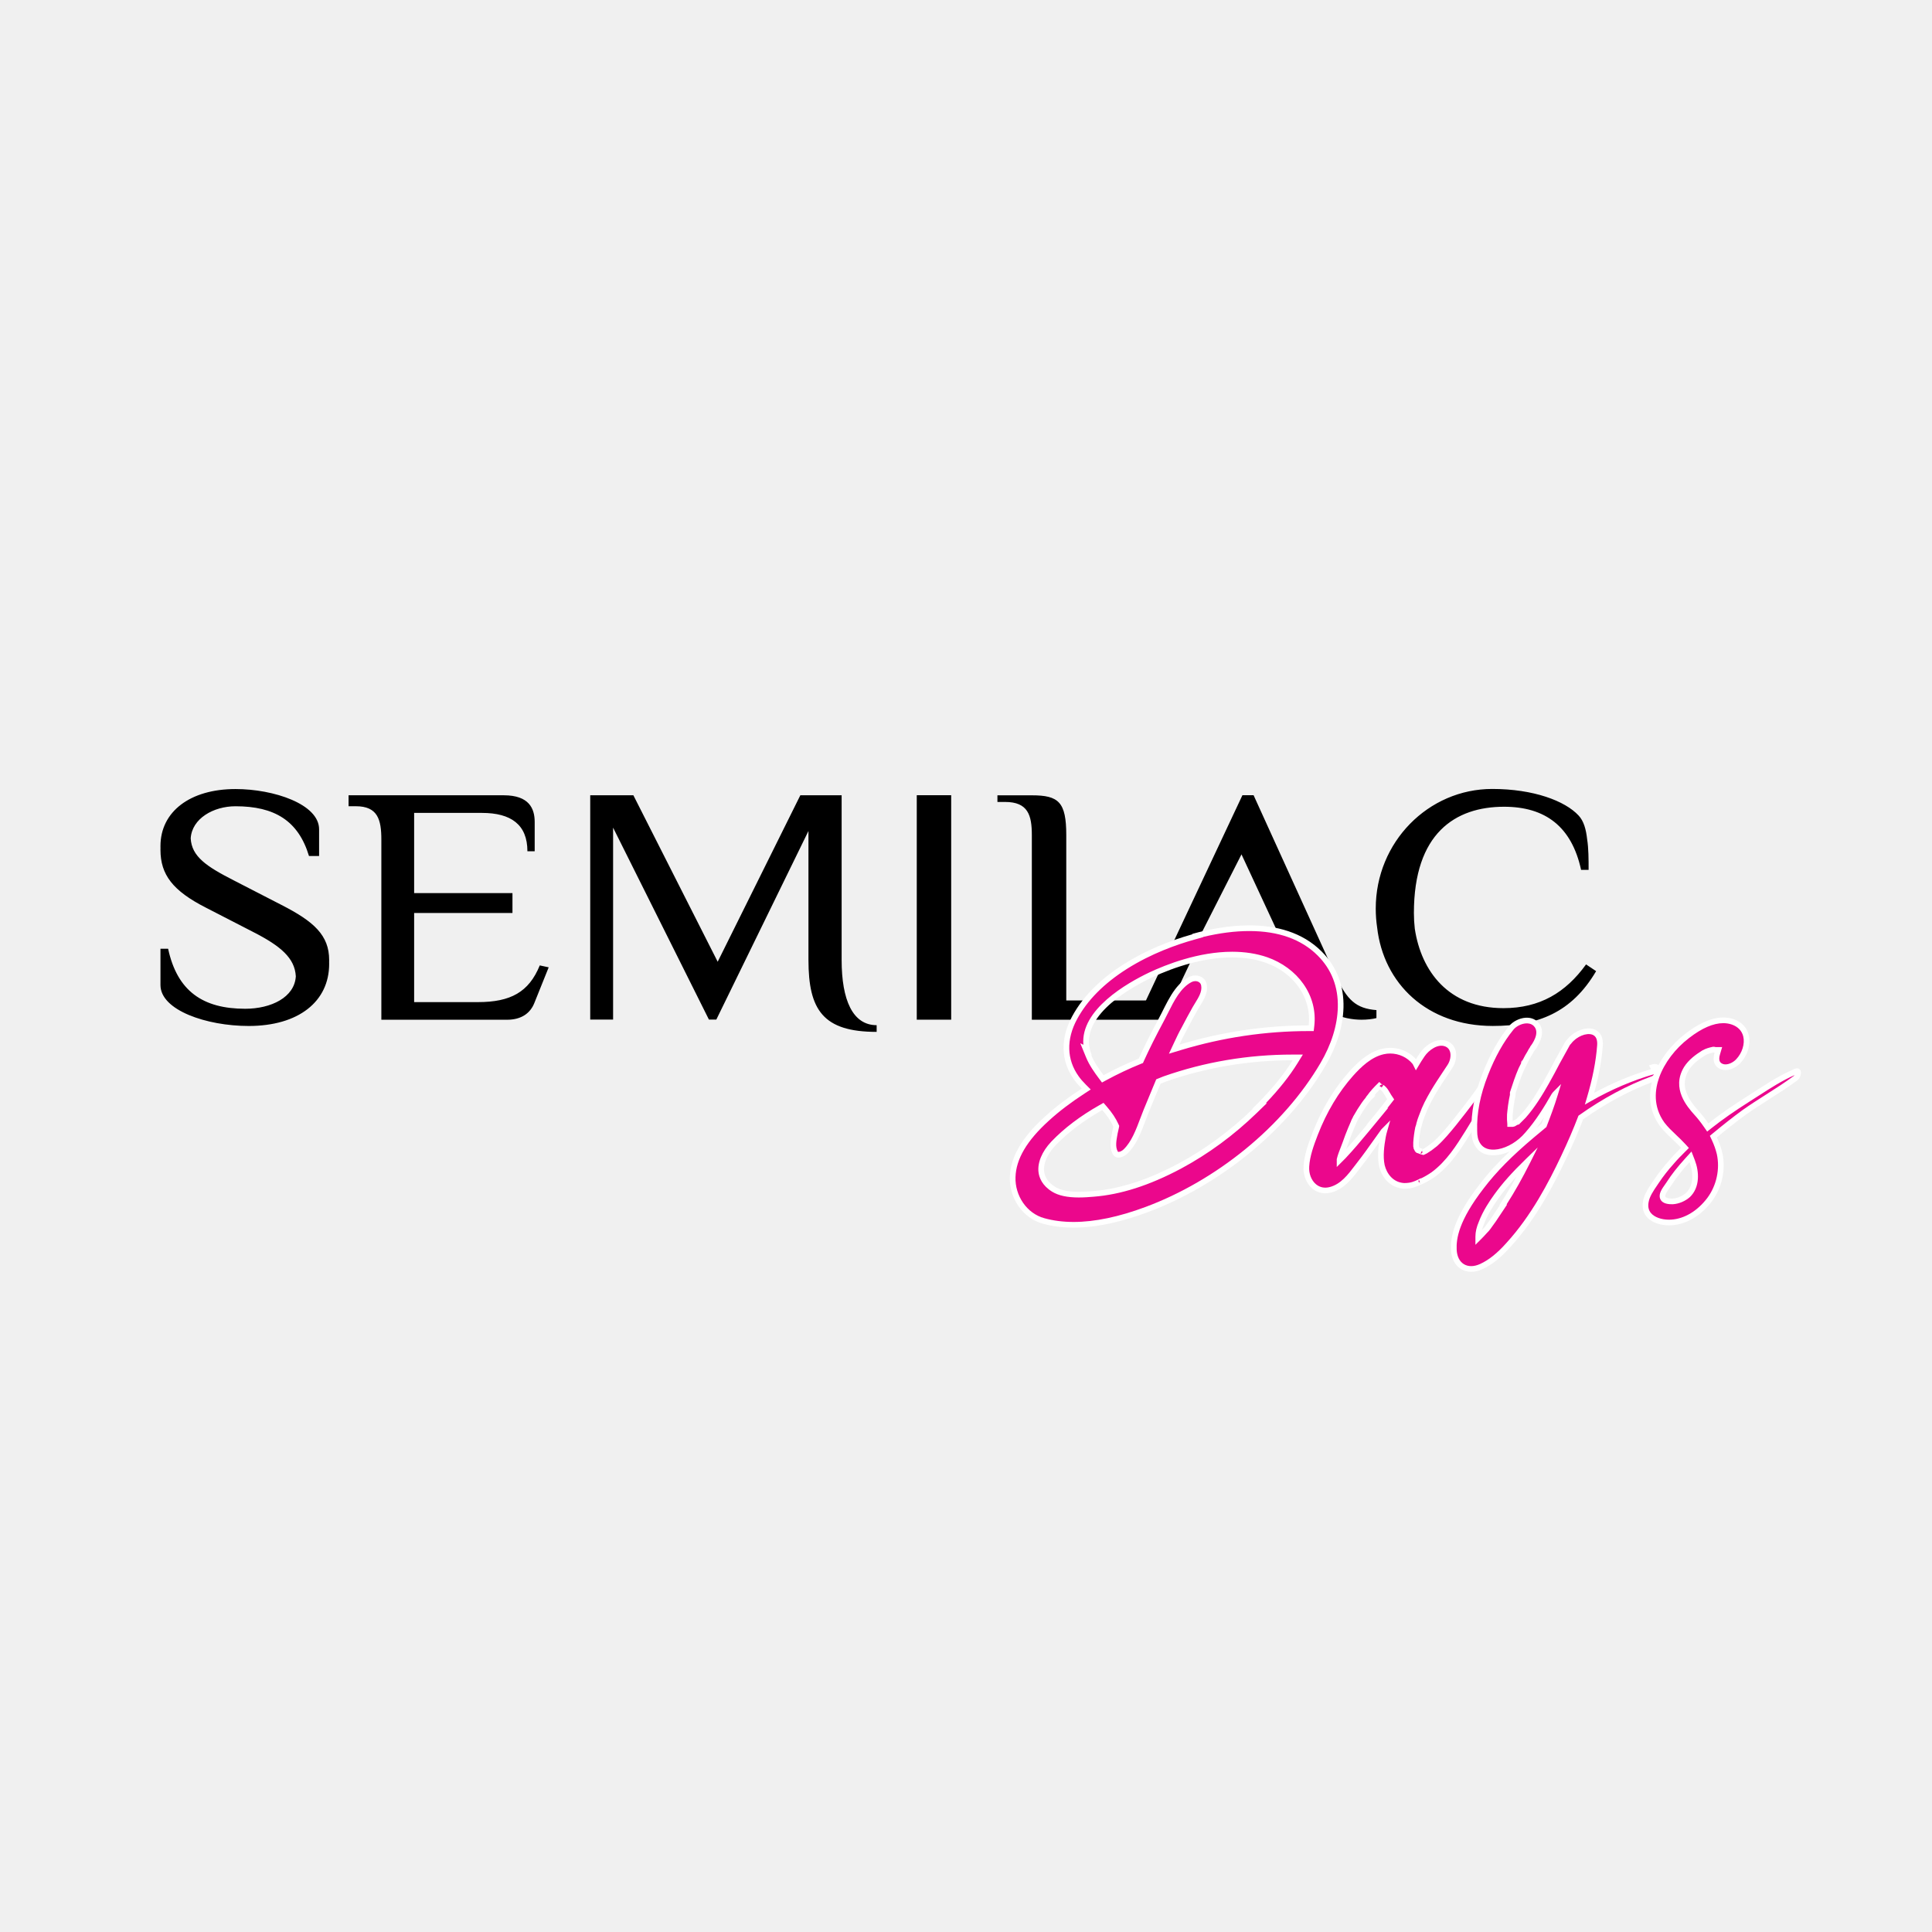
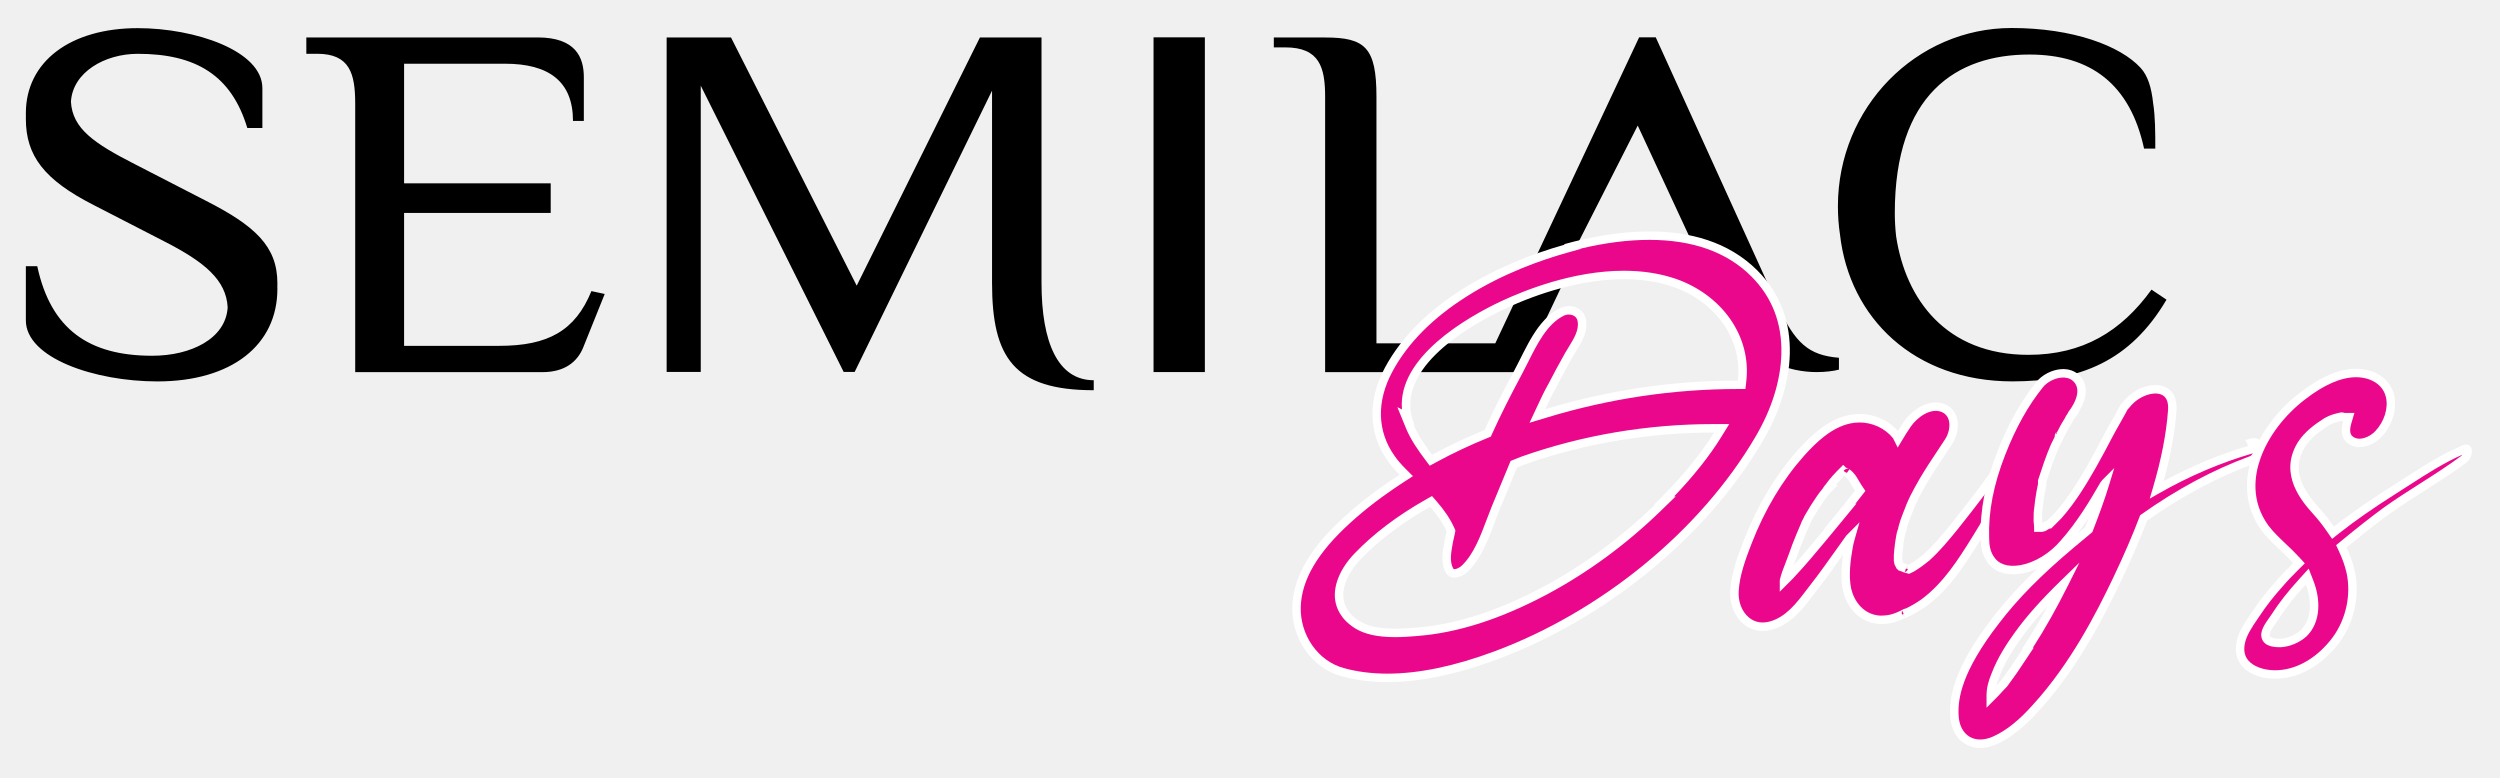
- <svg xmlns="http://www.w3.org/2000/svg" version="1.1" width="566.929" height="566.929" viewBox="0 0 566.929 566.929">
+ <svg xmlns="http://www.w3.org/2000/svg" version="1.1" width="492" height="153" viewBox="42 226 492 153">
  <defs>
    <clipPath id="clip_1">
      <path transform="matrix(1,0,0,-1,0,566.929)" d="M0 566.929H566.929V0H0Z" />
    </clipPath>
  </defs>
  <g>
    <g clip-path="url(#clip_1)">
      <path transform="matrix(1,0,0,-1,0,566.929)" d="M269.017 267.709H279.117V333.58H269.017ZM352.136 292.278 364.306 316.223 375.431 292.278ZM391.886 280.735 367.855 333.578H364.579L336.271 273.358 312.886 273.355V321.874C312.886 331.604 310.642 333.55 302.785 333.55H292.688V331.604H294.931C301.666 331.604 302.785 327.711 302.785 321.874V267.693H341.303L350.497 287.061H378.233L380.964 280.735C385.768 269.549 394.616 267.701 399.533 267.701 401.171 267.701 402.813 267.894 403.903 268.186V270.521C397.895 271.008 395.274 273.44 391.886 280.735M465.416 283.93C459.439 275.668 451.862 271.097 441.181 271.097 424.984 271.097 417.019 282.016 415.157 294.421 414.984 295.941 414.897 297.474 414.897 299.007 414.897 322.4 427.026 330.196 441.357 330.196 453.481 330.196 461.199 324.348 463.956 311.68H466.162C466.162 314.833 466.162 317.992 465.729 320.686 465.418 323.553 464.737 326.025 463.227 327.619 459.259 331.91 450.001 335.418 437.875 335.418 419.133 335.418 403.701 319.823 403.701 300.332 403.701 298.44 403.838 296.587 404.108 294.787 405.967 278.319 418.725 265.872 438.051 265.872 451.277 265.872 461.199 269.775 468.368 281.954ZM140.225 272.867H121.525V299.02H150.379V304.855H121.525V328.389H141.401C149.952 328.389 154.764 324.962 154.764 317.131H156.899V325.729C156.899 329.645 155.294 333.561 147.815 333.561H102.286V330.346H104.424C110.838 330.346 111.904 326.432 111.904 320.555V267.693H148.777C153.051 267.693 155.616 269.652 156.792 272.59L157.241 273.708 160.531 281.889 161.009 283.076 158.392 283.637C155.188 275.804 149.846 272.867 140.225 272.867M82.508 301.429 68.546 308.615C60.55 312.698 56.252 315.594 55.96 320.92 56.317 326.72 62.608 330.339 69.111 330.339 80.524 330.339 87.545 326.133 90.671 315.734H93.636V323.58C93.636 330.958 80.354 335.391 69.111 335.391 55.83 335.391 47.088 328.794 47.088 318.655 47.088 318.456 47.094 318.258 47.095 318.064 47.094 317.889 47.088 317.717 47.088 317.542 47.088 310.256 50.721 305.534 60.372 300.61L74.334 293.424C82.331 289.341 86.52 285.805 86.805 280.437 86.44 274.273 79.572 270.916 71.951 270.916 59.559 270.916 52.016 276.059 49.332 288.535H47.088V277.875C47.088 270.49 60.596 265.865 72.973 265.865 87.62 265.865 96.59 273.049 96.59 284.075 96.59 284.253 96.585 284.431 96.58 284.609 96.585 284.801 96.59 284.997 96.59 285.192 96.59 292.472 92.159 296.511 82.508 301.429M246.97 285.259V333.559H234.85L210.599 284.713 185.859 333.559H173.196V267.736H179.908V324.068L208.032 267.736H210.197L237.234 323.087V285.259C237.234 270.521 241.563 264.133 257.246 264.133V266.099C250.216 266.099 246.97 273.469 246.97 285.259" />
      <path transform="matrix(1,0,0,-1,319.4404,309.9043)" d="M0 0C.936-2.288 2.418-4.351 3.734-6.106L4.164-6.68 4.795-6.338C8.095-4.546 11.537-2.921 15.026-1.506L15.334-1.381 15.471-1.078C17.052 2.415 18.926 6.163 21.369 10.715 21.761 11.451 22.137 12.2 22.534 12.993 24.439 16.79 26.408 20.716 29.897 22.499 30.331 22.715 30.82 22.831 31.307 22.831 32.415 22.831 33.634 22.208 33.857 20.815 34.208 18.776 33.109 16.991 31.945 15.1 31.72 14.736 31.497 14.373 31.285 14.01 30.122 11.974 29.053 9.933 28.019 7.959 27.254 6.621 26.567 5.15 25.903 3.727L25.117 2.043 26.894 2.576C39.185 6.292 51.863 8.176 64.574 8.176H65.314L65.4 8.91C66.366 17.223 60.915 25.166 52.144 28.226 49.137 29.265 45.769 29.791 42.133 29.791 32.372 29.791 22.937 26.037 18.181 23.799 11.538 20.64-2.93 12.429-.453 1.854L-.837 2.047ZM3.607-15.105C-1.981-18.268-6.674-21.821-10.339-25.666-12.917-28.386-14.201-31.43-13.864-34.017-13.598-36.064-12.389-37.767-10.27-39.076-8.538-40.139-6.121-40.654-2.88-40.654H-2.879C-1.388-40.654 .079-40.546 1.317-40.439 9.212-39.838 17.505-37.183 26.661-32.322 34.636-28.05 42.09-22.573 48.82-16.042L50.29-14.615H50.064C54.584-10.046 58.041-5.791 60.601-1.65L61.384-.383H59.894C46.902-.383 34.244-2.52 22.271-6.734L20.48-7.449 16.908-16.083C16.59-16.867 16.29-17.664 15.972-18.508 14.66-21.992 13.303-25.594 10.888-27.935 10.293-28.531 9.432-28.94 8.785-28.94 8.329-28.94 8.028-28.753 7.808-28.335 6.935-26.747 7.3-24.75 7.653-22.82L7.699-22.567C7.744-22.302 7.81-22.039 7.879-21.762 7.953-21.464 8.03-21.156 8.083-20.836L8.124-20.59 8.023-20.362C7.284-18.699 6.178-17.037 4.642-15.28L4.196-14.771ZM-4.397-49.5C-7.558-49.5-10.534-49.117-13.24-48.363-18.665-46.875-22.466-41.479-22.28-35.53-22.131-29.957-18.846-24.34-12.237-18.354-9.215-15.591-5.72-12.932-1.548-10.22L-.688-9.661-1.414-8.936C-2.335-8.015-3.033-7.201-3.613-6.373-7.294-1.237-7.477 4.999-4.135 11.191-1.076 16.88 3.953 21.962 10.812 26.297 18.041 30.867 25.617 33.525 30.699 34.951L32.066 35.335 31.983 35.418C37.372 36.819 42.471 37.528 47.157 37.528 55.932 37.528 62.879 35.029 67.807 30.101 72.044 25.865 74.115 20.545 73.964 14.292 73.832 8.872 72.023 3.062 68.73-2.51 63.321-11.725 55.609-20.549 46.426-28.031 37.455-35.34 27.281-41.223 17.004-45.041 9.087-48 1.887-49.5-4.397-49.5" fill="#eb078c" />
      <path transform="matrix(1,0,0,-1,328.2252,339.675)" d="M0 0C.955 0 2.014 .571 2.682 1.239 5.834 4.296 7.267 9.358 8.891 13.37 10.037 16.14 11.183 18.91 12.329 21.68 12.807 21.871 13.284 22.062 13.762 22.253 25.701 26.456 38.405 28.557 51.109 28.557 47.861 23.304 43.563 18.528 39.265 14.325H39.456C32.961 8.021 25.511 2.481 17.487-1.817 9.75-5.925 1.249-9.172-7.538-9.841-8.773-9.947-10.203-10.052-11.664-10.052-14.161-10.052-16.751-9.744-18.618-8.599-23.872-5.351-21.961-.098-18.523 3.532-14.607 7.639-9.831 11.078-4.768 13.943-3.431 12.415-2.285 10.791-1.521 9.072-1.616 8.498-1.807 7.925-1.903 7.352-2.285 5.251-2.762 2.959-1.712 1.048-1.314 .292-.683 0 0 0M-7.825 29.99C-12.314 40.497 1.918 49.093 9.75 52.818 16.642 56.062 25.206 58.731 33.348 58.731 36.715 58.731 40.011 58.274 43.086 57.212 51.3 54.347 56.744 46.992 55.789 38.777 42.894 38.777 30.191 36.867 17.869 33.142 18.538 34.575 19.206 36.007 19.971 37.345 21.021 39.35 22.072 41.357 23.218 43.362 24.555 45.655 26.37 47.947 25.893 50.717 25.615 52.454 24.123 53.433 22.522 53.433 21.922 53.433 21.307 53.296 20.734 53.01 16.245 50.717 14.144 45.177 11.851 40.879 9.75 36.963 7.744 33.047 5.929 29.035 2.395 27.602-1.043 25.978-4.386 24.163-5.819 26.074-7.156 27.984-8.016 30.085ZM38.372 68.13C32.629 68.13 26.796 67.069 21.594 65.618L21.69 65.522C8.413 61.797-6.87 53.965-13.651 41.357-16.899 35.339-17.186 28.653-13.078 22.922-12.41 21.967-11.646 21.107-10.786 20.247-14.607 17.764-18.236 15.089-21.579 12.033-26.642 7.448-31.704 1.43-31.895-5.733-32.086-11.847-28.17-17.768-22.248-19.392-19.321-20.208-16.272-20.56-13.182-20.56-5.784-20.56 1.838-18.542 8.508-16.049 29.331-8.312 49.39 7.639 60.661 26.838 66.869 37.345 69.066 51.003 59.61 60.46 53.925 66.144 46.233 68.13 38.372 68.13M0 1.662C-.127 1.662-.157 1.662-.241 1.822L-.249 1.836-.256 1.849C-.98 3.165-.641 5.014-.314 6.802L-.268 7.055-.266 7.067-.264 7.079C-.227 7.3-.165 7.547-.1 7.809-.021 8.122 .06 8.446 .118 8.798L.2 9.29-.002 9.746C-.776 11.487-1.926 13.218-3.518 15.037L-4.409 16.056-5.587 15.389C-11.246 12.186-16.003 8.582-19.729 4.674-22.477 1.773-23.842-1.517-23.473-4.353-23.267-5.94-22.408-8.209-19.487-10.016-17.622-11.158-15.063-11.714-11.664-11.714-10.141-11.714-8.652-11.604-7.412-11.498 .606-10.887 9.006-8.201 18.272-3.282 26.312 1.025 33.829 6.548 40.613 13.133L43.554 15.987H43.246C47.144 20.07 50.196 23.92 52.523 27.683L54.09 30.219H51.109C38.023 30.219 25.272 28.066 13.21 23.821L13.177 23.809 13.144 23.796 11.713 23.223 11.062 22.963 10.794 22.315 9.074 18.16 7.35 13.993C7.031 13.206 6.729 12.404 6.409 11.555 5.13 8.157 3.806 4.644 1.525 2.432L1.516 2.423 1.507 2.414C1.085 1.992 .423 1.662 0 1.662M-10.317 33.092-11.227 33.547-9.554 29.456C-8.581 27.077-7.062 24.962-5.716 23.166L-4.855 22.018-3.594 22.703C-.32 24.48 3.094 26.092 6.554 27.495L7.17 27.744 7.443 28.35C9.016 31.825 10.882 35.557 13.318 40.097 13.714 40.84 14.11 41.629 14.492 42.392 16.336 46.069 18.243 49.871 21.477 51.523 21.802 51.686 22.164 51.771 22.522 51.771 23.223 51.771 24.096 51.427 24.252 50.455L24.253 50.445 24.255 50.435C24.551 48.715 23.532 47.06 22.453 45.307 22.231 44.947 22.001 44.574 21.775 44.187 20.617 42.16 19.547 40.118 18.512 38.142 17.722 36.756 17.034 35.282 16.363 33.845L14.79 30.475 18.35 31.551C30.563 35.244 43.159 37.116 55.789 37.116H57.269L57.44 38.585C57.95 42.974 56.842 47.252 54.235 50.957 51.754 54.483 47.988 57.262 43.628 58.783 40.536 59.851 37.077 60.393 33.348 60.393 23.426 60.393 13.861 56.589 9.036 54.319 2.54 51.229-11.213 43.422-10.317 33.092M38.374 66.468C46.919 66.468 53.669 64.051 58.435 59.285 62.505 55.215 64.494 50.1 64.348 44.083 64.22 38.804 62.45 33.133 59.228 27.679 53.869 18.551 46.223 9.804 37.117 2.384 28.215-4.869 18.123-10.704 7.927-14.493 .105-17.416-6.997-18.898-13.182-18.898-16.268-18.898-19.168-18.526-21.808-17.79-24.26-17.118-26.458-15.523-27.998-13.3-29.523-11.099-30.317-8.43-30.234-5.778-30.092-.447-26.896 4.976-20.458 10.806-17.474 13.535-14.014 16.167-9.88 18.854L-8.16 19.972-9.611 21.422C-10.497 22.308-11.166 23.087-11.717 23.874L-11.722 23.882-11.728 23.89C-15.208 28.746-15.372 34.669-12.188 40.569-9.197 46.13-4.265 51.108 2.471 55.366 9.615 59.881 17.11 62.511 22.139 63.922L24.872 64.689 24.823 64.739C29.621 65.887 34.168 66.468 38.373 66.468Z" fill="#ffffff" />
      <path transform="matrix(1,0,0,-1,401.5912,322.2935)" d="M0 0C-.287-.382-.095-.191 .095 0ZM2.483-5.349C3.821-3.725 5.158-2.006 6.495-.287 6.304 0 6.113 .287 5.922 .573 5.253 1.624 4.967 2.483 3.916 3.248 4.203 3.057 3.248 3.534 3.152 3.63 3.057 3.534 2.865 3.343 2.77 3.248 2.675 3.152 2.579 3.057 2.483 2.961 1.91 2.388 1.433 1.815 .955 1.242 .668 .86 .382 .478 .095 .096 0 0 0 0 0-.095-.478-.669-.955-1.242-1.337-1.815-2.197-3.057-2.961-4.298-3.725-5.635-3.725-5.731-4.012-6.208-4.107-6.4-4.203-6.59-4.394-6.973-4.394-7.068-4.68-7.737-4.967-8.405-5.253-9.074-5.827-10.411-6.304-11.748-6.782-13.086-7.355-14.71-8.119-16.333-8.501-17.957V-18.148C-8.119-17.766-7.737-17.384-7.355-17.002-6.208-15.76-5.062-14.518-4.012-13.277-1.719-10.602 .478-7.928 2.675-5.253ZM35.341 6.209C35.819 6.686 37.06 7.164 37.156 6.018 37.347 4.585 36.487 3.248 35.819 2.006 35.15 .669 34.577-.669 33.908-1.91 32.476-4.68 30.757-7.355 29.133-10.029 26.267-14.614 23.402-19.103 19.008-22.351 17.766-23.21 16.429-23.975 15.092-24.548 15.283-24.452 16.047-23.975 14.805-24.643 14.232-24.93 13.755-25.121 13.181-25.312 12.322-25.598 11.367-25.694 10.411-25.694 6.973-25.503 4.68-22.924 3.916-19.772 3.343-17.097 3.725-14.041 4.203-11.367 4.298-10.698 4.489-10.029 4.68-9.36 4.585-9.456 4.489-9.552 4.394-9.647 2.102-12.799-.095-16.047-2.483-19.103-4.871-22.16-7.164-25.789-11.175-26.84-15.569-27.986-18.53-24.07-18.244-19.963-18.053-16.715-16.811-13.372-15.665-10.411-13.181-4.012-9.743 2.006-5.158 7.164-2.579 10.029 .478 12.895 4.298 13.755 7.737 14.519 11.462 13.277 13.659 10.507 13.755 10.316 13.85 10.125 13.945 9.934 14.518 10.889 15.092 11.844 15.76 12.799 17.193 14.901 20.25 17.098 22.924 15.951 25.503 14.805 25.217 11.367 23.879 9.361 22.255 6.877 20.536 4.394 19.008 1.815 17.48-.86 16.715-2.197 15.569-5.349 15.283-6.017 15.092-6.686 14.901-7.355 14.805-7.641 14.805-7.737 14.805-7.832 14.71-8.119 14.614-8.405 14.518-8.692 14.232-10.125 14.041-11.557 13.945-12.99V-13.181-14.041C14.041-14.327 14.041-14.518 14.041-14.518 14.137-14.71 14.232-14.9 14.328-15.092L14.423-15.187C14.518-15.187 14.518-15.187 14.614-15.283 14.901-15.378 15.187-15.474 15.474-15.569 14.805-15.378 14.996-15.474 16.047-15.76 16.525-15.569 17.002-15.283 17.384-14.996 17.766-14.805 19.103-13.754 19.581-13.372 21.587-11.557 23.306-9.456 25.025-7.355 26.84-5.062 28.655-2.77 30.374-.477 31.234 .764 32.189 1.91 32.953 3.152 33.717 4.394 34.29 5.827 35.341 6.782Z" fill="#eb078c" />
      <path transform="matrix(1,0,0,-1,405.3189,318.0646)" d="M0 0 .011-.011C.007-.007 .004-.004 0 0M-7.291-11.416V-11.467L-8.217-13.63C-8.783-14.95-9.263-16.294-9.727-17.594-9.914-18.126-10.124-18.661-10.328-19.181-9.656-18.444-8.993-17.701-8.374-16.969-6.951-15.309-5.551-13.632-4.177-11.97L-4.37-12.067-1.886-9.05C-.67-7.573 .553-6.008 1.744-4.478L1.503-4.116C1.319-3.827 1.169-3.566 1.026-3.315 .662-2.678 .39-2.204-.151-1.767-.251-1.733-.351-1.69-.446-1.644L-.657-1.855C-1.165-2.363-1.591-2.868-2.034-3.398H-1.627L-3.045-4.816C-3.064-4.835-3.086-4.857-3.11-4.881-3.558-5.419-4.02-5.975-4.374-6.505-5.15-7.626-5.882-8.794-6.679-10.185-6.735-10.346-6.834-10.529-6.982-10.797-7.026-10.877-7.067-10.95-7.092-11.001-7.189-11.195-7.256-11.334-7.291-11.416M-13.06-24.382V-22.089L-13.038-21.995C-12.769-20.856-12.327-19.729-11.9-18.638-11.693-18.112-11.48-17.567-11.293-17.038-10.819-15.711-10.331-14.343-9.745-12.975L-8.921-11.052C-8.874-10.867-8.77-10.64-8.579-10.259-8.546-10.192-8.494-10.097-8.437-9.994-8.395-9.919-8.328-9.797-8.284-9.71V-9.644L-8.174-9.452C-7.332-7.979-6.562-6.745-5.748-5.571-5.414-5.069-5.01-4.568-4.604-4.079-4.555-3.971-4.486-3.855-4.393-3.73L-4.143-3.398H-4.12L-3.411-2.455C-2.923-1.87-2.428-1.276-1.832-.68L-.577 .575-.038 .038C.089-.038 .412-.204 .502-.24 .192-.116-.275-.23-.49-.631-.497-.643-.502-.655-.508-.667L.012-1.187-.379-1.578C-.354-1.605-.328-1.63-.3-1.652L.649-.29C.675-.307 .7-.325 .723-.343 1.624-1.013 2.053-1.764 2.468-2.49 2.599-2.72 2.736-2.959 2.895-3.21L3.79-4.553 3.423-5.025C2.879-5.726 2.326-6.436 1.77-7.144L2.063-6.998-.411-10.01C-2.586-12.658-4.817-15.373-7.108-18.046-8.157-19.286-9.317-20.543-10.439-21.759L-10.495-21.819ZM11.97-19.138 11.545-20.51C11.808-20.447 12.061-20.252 12.154-19.931 12.181-19.837 12.191-19.745 12.187-19.657L12.011-19.217C12.017-19.215 12.023-19.212 12.028-19.21 12.01-19.185 11.99-19.161 11.97-19.138M11.038-28.13C10.919-28.356 10.893-28.656 11.047-28.929 11.174-29.157 11.383-29.289 11.596-29.335ZM2.629 8.921C2.004 8.921 1.375 8.853 .751 8.715-2.914 7.89-5.865 5.049-8.268 2.379-12.541-2.428-16.024-8.256-18.618-14.941-19.846-18.114-20.964-21.213-21.142-24.241-21.287-26.316-20.518-28.312-19.135-29.459-18.023-30.382-16.633-30.661-15.113-30.265-11.885-29.419-9.795-26.668-7.775-24.006-7.471-23.606-7.169-23.209-6.866-22.821-5.284-20.796-3.756-18.643-2.278-16.562-1.524-15.5-.771-14.438-.006-13.387L.079-13.288 2.636-10.723 1.751-13.817C1.563-14.477 1.385-15.099 1.297-15.713 .864-18.141 .444-21.228 1.001-23.827 1.585-26.235 3.394-28.896 6.707-29.092 7.699-29.09 8.511-28.979 9.19-28.753 9.761-28.563 10.2-28.382 10.706-28.129 11.205-27.86 11.501-27.7 11.758-27.684 12.766-27.199 13.807-26.589 14.807-25.896 19.164-22.676 22.106-17.97 24.7-13.818 25.048-13.245 25.405-12.664 25.763-12.082 27.028-10.026 28.335-7.899 29.443-5.758 29.838-5.024 30.19-4.275 30.564-3.482 30.818-2.942 31.075-2.397 31.348-1.852 31.435-1.688 31.514-1.546 31.592-1.403 32.148-.395 32.722 .647 32.61 1.636 32.478 1.59 32.308 1.5 32.201 1.392L30.783-.026V-.008C30.714-.131 30.646-.255 30.578-.381 30.373-.754 30.162-1.14 29.933-1.512 29.447-2.303 28.885-3.057 28.341-3.787 28.004-4.24 27.656-4.709 27.33-5.179 25.58-7.514 23.734-9.845 21.949-12.099 20.231-14.2 18.462-16.361 16.411-18.217L16.372-18.25C15.851-18.666 14.629-19.63 14.105-19.927 13.638-20.271 13.116-20.565 12.628-20.76L12.369-20.864 12.1-20.79C11.466-20.617 11.103-20.519 10.883-20.386L10.454-20.244 10.374-20.242 9.918-19.813 9.483-18.943V-18.75C9.482-18.75 9.473-18.662 9.43-18.533L9.387-18.405 9.389-17.164C9.486-15.701 9.684-14.219 9.976-12.758L10.003-12.658 10.251-11.911C10.263-11.757 10.296-11.591 10.379-11.338 10.57-10.669 10.768-9.977 11.068-9.272 12.234-6.07 13.012-4.709 14.557-2.003 15.687-.098 16.92 1.759 18.113 3.555 18.564 4.233 19.014 4.91 19.456 5.587 20.227 6.743 20.52 8.282 20.189 9.423 19.979 10.146 19.532 10.664 18.859 10.964 16.625 11.92 13.922 9.867 12.719 8.102 12.059 7.16 11.485 6.203 10.93 5.278L10.152 3.979 9.227 5.827C7.628 7.801 5.174 8.921 2.629 8.921M-16.414-32.1C-17.809-32.1-19.113-31.637-20.197-30.738-21.984-29.256-22.981-26.725-22.8-24.134-22.609-20.876-21.445-17.642-20.167-14.34-17.501-7.47-13.915-1.472-9.507 3.487-6.925 6.355-3.734 9.409 .388 10.337 4 11.138 7.777 9.935 10.188 7.261 10.551 7.851 10.933 8.449 11.352 9.047 13.124 11.647 16.595 13.742 19.523 12.486 20.659 11.982 21.437 11.084 21.785 9.885 22.252 8.276 21.882 6.23 20.843 4.671 20.402 3.997 19.951 3.317 19.497 2.635 18.316 .857 17.095-.981 15.995-2.838 14.498-5.457 13.744-6.777 12.622-9.862L12.605-9.905C12.339-10.526 12.161-11.15 11.972-11.812L11.961-11.847C11.914-11.988 11.908-12.033 11.908-12.035V-12.169L11.866-12.324 11.595-13.134C11.325-14.499 11.141-15.882 11.049-17.247V-18.145C11.089-18.29 11.113-18.416 11.126-18.516L11.231-18.724C11.256-18.74 11.281-18.757 11.306-18.776L12.009-19.01 12.001-19.036C12.073-19.057 12.158-19.082 12.256-19.109 12.558-18.965 12.876-18.772 13.158-18.56L13.284-18.482C13.49-18.378 14.38-17.715 15.315-16.968 17.266-15.199 18.989-13.094 20.654-11.058 22.425-8.822 24.263-6.499 25.982-4.208 26.306-3.739 26.663-3.259 27.009-2.795 27.554-2.062 28.07-1.369 28.518-.641 28.725-.305 28.917 .046 29.12 .417 29.651 1.387 30.201 2.392 31.055 3.168L32.444 4.431V3.304C32.727 3.351 33.02 3.339 33.302 3.236 33.846 3.037 34.193 2.543 34.254 1.879 34.451 .343 33.706-1.01 33.048-2.204 32.971-2.343 32.896-2.481 32.822-2.617 32.567-3.128 32.316-3.662 32.068-4.19 31.701-4.968 31.322-5.773 30.912-6.533 29.783-8.717 28.459-10.87 27.179-12.952 26.822-13.532 26.467-14.11 26.115-14.689 23.436-18.976 20.406-23.824 15.774-27.248 14.404-28.197 13.037-28.963 11.691-29.54L11.671-29.497C11.613-29.528 11.547-29.563 11.471-29.604 10.868-29.906 10.366-30.112 9.716-30.329 8.859-30.615 7.867-30.754 6.684-30.754L6.638-30.752C3.094-30.555 .314-28.043-.619-24.196-1.115-21.882-.934-19.319-.61-17.082-.714-17.229-.819-17.376-.923-17.523-2.412-19.62-3.951-21.789-5.557-23.844-5.855-24.226-6.152-24.617-6.451-25.011-8.541-27.763-10.909-30.882-14.692-31.872-15.276-32.025-15.852-32.1-16.414-32.1" fill="#ffffff" />
      <path transform="matrix(1,0,0,-1,441.0402,353.5274)" d="M0 0C2.675 4.107 5.063 8.405 7.259 12.799 3.916 9.552 .764 6.208-1.91 2.483-3.63 .095-5.253-2.483-6.304-5.253-6.877-6.591-7.259-7.928-7.259-9.361V-9.743C-6.59-9.074-5.922-8.405-5.349-7.737-4.394-6.686-5.062-7.546-4.203-6.4-3.725-5.731-3.247-5.062-2.77-4.394-1.815-2.961-.86-1.528 .096-.095ZM44.033 40.404C46.326 41.072 45.562 37.538 44.033 36.965 36.488 34.195 29.419 30.279 22.828 25.598 21.3 21.587 19.581 17.671 17.766 13.85 13.468 4.776 8.501-4.203 1.719-11.653-.573-14.232-3.247-16.715-6.4-18.148-10.602-20.058-14.232-17.862-14.423-13.181-14.71-6.495-10.22 .287-6.304 5.349-2.006 10.984 3.152 15.856 8.597 20.441 9.743 21.396 10.889 22.351 12.035 23.306 13.181 26.267 14.328 29.324 15.283 32.476 15.187 32.38 15.092 32.189 14.996 32.094 12.704 28.082 10.22 24.07 7.164 20.632 5.063 18.148 1.91 16.047-1.337 15.474-3.725 15.092-6.113 15.474-7.45 17.671-8.214 18.912-8.405 20.25-8.405 21.682-8.597 27.413-7.259 33.049-5.158 38.398-3.247 43.269-.86 47.854 2.388 51.866 3.916 53.776 7.546 55.018 9.552 53.107 11.749 51.006 10.125 47.758 8.597 45.848 10.029 47.567 8.883 46.135 8.597 45.753 8.31 45.37 8.119 44.988 7.928 44.606 7.355 43.747 6.877 42.792 6.4 41.836V42.123C6.4 42.027 6.304 41.932 6.209 41.836 6.113 41.645 6.113 41.645 6.209 41.741V41.454C5.922 40.881 5.636 40.308 5.349 39.735 4.872 38.589 4.394 37.443 4.012 36.297 3.63 35.15 3.248 34.004 2.866 32.858V32.476 32.189C2.77 31.712 2.675 31.234 2.579 30.757 2.388 29.61 2.197 28.464 2.102 27.318 2.006 26.745 2.006 26.172 2.006 25.598V25.407 25.598 25.312 25.217 24.93C2.006 24.834 2.102 24.166 2.102 23.688H2.197 2.77C2.866 23.688 3.152 23.784 3.152 23.784 3.63 24.07 3.343 23.879 3.63 24.07 3.821 24.166 4.012 24.261 4.203 24.357H4.298C4.872 24.93 5.445 25.503 6.018 26.076 8.501 28.846 10.698 32.38 12.704 35.914 13.85 37.92 14.901 39.926 15.952 41.932 16.907 43.747 17.957 45.466 18.912 47.281 19.008 47.472 19.199 47.663 19.39 47.854 22.16 51.483 28.846 52.725 28.464 46.803 28.082 41.55 26.936 36.297 25.408 31.138 31.425 34.577 37.825 37.347 44.607 39.257Z" fill="#eb078c" />
      <path transform="matrix(1,0,0,-1,444.9863,345.2781)" d="M0 0C-2.056-2.204-3.725-4.222-5.182-6.25-7.242-9.113-8.606-11.511-9.473-13.798L-9.486-13.83C-9.766-14.483-9.977-15.091-10.123-15.671-10.056-15.596-9.99-15.52-9.926-15.445-9.529-15.008-9.389-14.873-9.288-14.779-9.252-14.74-9.206-14.676-9.089-14.518L-8.813-14.15-7.392-12.16-4.92-8.451-5.01-8.361-4.642-7.796C-3.059-5.364-1.523-2.786 0 0M-12.036-19.996V-17.61C-12.036-16.217-11.714-14.813-11.021-13.192-9.812-10.011-7.88-7.154-6.531-5.28-4.191-2.022-1.334 1.194 2.734 5.146L6.245 8.557 4.056 4.178C1.768-.399-.506-4.435-2.884-8.137L-2.781-8.239-6.025-13.104-7.757-15.512C-8-15.838-8.031-15.88-8.158-15.998-8.209-16.045-8.315-16.143-8.68-16.545-9.266-17.229-9.954-17.916-10.618-18.58ZM8.113 17.442C7.401 16.374 6.648 15.311 5.853 14.275L7.392 15.557C7.641 16.203 7.882 16.829 8.113 17.442M13.096 27.169 12.132 23.986C11.169 20.807 9.992 17.671 8.864 14.757L8.786 14.556 5.183 11.553C-1.32 6.077-5.877 1.463-9.589-3.405-16.996-12.978-17.673-18.257-17.539-21.395-17.459-23.369-16.709-24.889-15.428-25.677-14.151-26.462-12.469-26.45-10.689-25.641-8.114-24.47-5.622-22.471-2.848-19.35 4.415-11.372 9.473-1.635 13.069 5.956 15.055 10.138 16.703 13.961 18.106 17.645L18.196 17.881 18.401 18.027C25.391 22.99 32.59 26.849 39.801 29.496 39.995 29.568 40.202 29.781 40.37 30.061 34.079 28.242 27.858 25.588 21.874 22.168L20.077 21.141 20.665 23.125C22.357 28.838 23.347 33.905 23.689 38.614 23.794 40.242 23.323 41.268 22.287 41.656 20.531 42.312 17.644 41.118 16.104 39.1L16.031 39.017C15.918 38.904 15.747 38.732 15.709 38.659 15.218 37.726 14.705 36.821 14.208 35.947 13.719 35.084 13.212 34.191 12.741 33.296 11.706 31.32 10.635 29.275 9.479 27.253 7.746 24.198 5.406 20.301 2.69 17.272L2.659 17.24 .697 15.277H.453L.101 15.101C-.074 14.985-.078 14.987-.112 14.971-.132 14.961-.17 14.94-.366 14.822L-.444 14.775-.531 14.747C-.945 14.608-1.113 14.608-1.176 14.608H-2.675V15.439C-2.675 15.724-2.718 16.122-2.744 16.361-2.762 16.522-2.771 16.639-2.771 16.681V17.349C-2.771 17.936-2.771 18.542-2.67 19.171-2.57 20.343-2.375 21.512-2.187 22.644L-1.911 24.022V24.743L-.722 28.31C-.329 29.49 .162 30.667 .636 31.805L.66 31.857 1.372 33.281C1.347 33.462 1.383 33.685 1.52 33.959L1.58 34.079 1.674 34.173C1.696 34.195 1.717 34.215 1.735 34.236 1.696 34.19 1.623 34.055 1.623 33.874H1.88L1.71 33.958C1.745 34.029 1.781 34.099 1.816 34.17 1.753 34.138 1.696 34.098 1.649 34.053L1.866 34.269C2.29 35.115 2.735 35.977 3.261 36.774 3.45 37.151 3.666 37.575 3.986 38.002 4.003 38.025 4.024 38.052 4.046 38.081L4.002 38.118C4.541 38.792 7.125 42.255 5.032 44.258 4.329 44.926 3.413 45.015 2.772 44.972 1.414 44.88-.1 44.109-.909 43.098-3.814 39.51-6.24 35.176-8.33 29.845-10.648 23.945-11.692 18.586-11.521 13.461-11.52 11.874-11.272 10.804-10.689 9.857-9.71 8.25-7.935 7.641-5.415 8.045-2.568 8.547 .427 10.37 2.583 12.919 5.711 16.438 8.253 20.624 10.329 24.256L10.384 24.353 10.462 24.431C10.463 24.435 10.482 24.466 10.502 24.496 10.564 24.59 10.643 24.707 10.748 24.813ZM-13.288-27.922C-14.379-27.922-15.401-27.645-16.299-27.092-18.065-26.005-19.096-24.007-19.199-21.465-19.345-18.067-18.644-12.392-10.907-2.392-8.412 .88-5.547 4.036-1.993 7.4-3.03 6.93-4.092 6.591-5.139 6.406-8.361 5.889-10.764 6.785-12.106 8.99-13.06 10.539-13.182 12.178-13.182 13.433-13.36 18.761-12.28 24.338-9.877 30.452-7.724 35.944-5.214 40.421-2.204 44.139-1.112 45.505 .844 46.507 2.659 46.63 4.061 46.722 5.276 46.32 6.179 45.46 8.236 43.493 7.631 40.668 6.174 38.316 6.101 38.018 5.864 37.714 5.631 37.414 5.508 37.256 5.385 37.099 5.316 37.005 5.072 36.681 4.904 36.343 4.726 35.986L4.673 35.896C4.126 35.076 3.654 34.13 3.197 33.216L2.155 31.131C1.697 30.032 1.225 28.895 .854 27.784L-.25 24.474-.266 23.777-.552 22.344C-.733 21.261-.924 20.115-1.017 19L-1.025 18.931C-1.109 18.426-1.109 17.903-1.109 17.349V16.681C-1.108 16.679-1.101 16.618-1.092 16.54-1.086 16.48-1.078 16.411-1.071 16.337-.958 16.402-.907 16.43-.879 16.445-.859 16.458-.829 16.478-.778 16.512L-.687 16.564-.044 16.886 1.468 18.398C4.072 21.307 6.345 25.097 8.035 28.075 9.177 30.073 10.24 32.104 11.269 34.068 11.754 34.989 12.267 35.893 12.763 36.767 13.253 37.63 13.76 38.523 14.231 39.418 14.371 39.698 14.604 39.94 14.818 40.154 16.831 42.754 20.431 44.126 22.869 43.212 23.884 42.832 25.555 41.715 25.347 38.5 25.035 34.206 24.204 29.641 22.813 24.593 28.227 27.532 33.818 29.86 39.471 31.53L38.899 32.673 39.855 32.952C41.232 33.352 42.006 32.638 42.25 31.904 42.672 30.637 41.841 28.486 40.379 27.938 33.372 25.365 26.373 21.625 19.569 16.817 18.169 13.164 16.533 9.376 14.57 5.244 10.926-2.451 5.792-12.328-1.612-20.462-4.54-23.755-7.208-25.884-10.002-27.154-11.128-27.666-12.24-27.922-13.288-27.922" fill="#ffffff" />
      <path transform="matrix(1,0,0,-1,495.1577,340.4558)" d="M0 0C-2.279-2.507-3.975-4.666-5.339-6.797L-5.36-6.833C-5.436-6.966-5.617-7.219-5.809-7.487-6.859-8.953-7.574-10.061-7.231-10.975-6.862-12.088-5.167-12.088-4.352-12.088L-4.297-12.086C-2.744-11.982-1.057-11.273 .134-10.227L.139-10.233C2.886-7.595 2.586-3.351 1.389-.259L.904 .995ZM-5.412-18.284C-7.932-18.284-10.141-17.452-11.322-16.059-12.174-15.053-12.478-13.772-12.225-12.253-11.922-10.362-10.722-8.601-9.562-6.898-9.375-6.624-9.19-6.352-9.01-6.082-7.775-4.23-6.33-2.386-4.593-.444-3.546 .793-2.395 1.943-1.281 3.056L-.72 3.618-1.255 4.204C-2.078 5.105-2.967 5.947-3.827 6.762-5.134 7.999-6.368 9.167-7.416 10.546-11.1 15.631-10.352 20.967-9.074 24.545-7.492 28.974-4.195 33.334-.028 36.509 3.861 39.524 7.41 41.05 10.524 41.05 11.503 41.05 12.447 40.894 13.333 40.588 15.939 39.663 16.874 37.853 17.198 36.499 17.784 34.049 16.887 31.126 14.913 29.05 13.905 27.979 12.443 27.289 11.188 27.289 10.586 27.289 10.039 27.443 9.562 27.746 8.538 28.409 8.268 29.606 8.767 31.3L9.08 32.366H8.113C8.007 32.412 7.861 32.461 7.683 32.461H7.592L7.502 32.441C6.585 32.237 5.747 32.025 4.796 31.497L4.756 31.473C2.982 30.353 .997 28.936-.279 26.916-3.367 21.805-.521 17.461 2.669 13.884 3.605 12.863 4.545 11.672 5.471 10.335L5.975 9.608 6.669 10.156C9.809 12.634 13.398 15.137 17.966 18.034 18.82 18.572 19.679 19.126 20.543 19.682 24.071 21.957 27.72 24.309 31.502 25.897L31.651 25.96 31.736 26.044C31.948 26.117 32.094 26.134 32.182 26.134 32.341 26.134 32.388 26.102 32.436 25.958 32.599 25.469 32.321 24.522 31.732 24.081 29.111 22.127 26.286 20.329 23.554 18.59 21.239 17.117 18.846 15.593 16.562 13.968 13.931 12.039 11.169 9.873 8.108 7.341L7.613 6.931 7.885 6.349C8.6 4.816 9.114 3.369 9.453 1.926 10.445-2.673 9.356-7.708 6.537-11.528 3.515-15.557-.578-18.013-4.689-18.26-4.931-18.276-5.172-18.284-5.412-18.284" fill="#eb078c" />
      <path transform="matrix(1,0,0,-1,490.8054,351.7127)" d="M0 0C-.477 0-1.91 0-2.101 .573-2.388 1.337-.669 3.343-.287 4.012 1.242 6.4 3.057 8.597 4.967 10.698 6.113 7.737 6.304 3.916 3.916 1.624L4.012 1.72C2.961 .764 1.433 .096 0 0M14.877 53.138C10.866 53.138 6.86 50.782 3.821 48.427-4.203 42.314-10.507 30.661-3.725 21.3-1.91 18.913 .478 17.098 2.483 14.901 1.337 13.755 .191 12.608-.86 11.367-2.483 9.552-4.012 7.642-5.349 5.636-6.686 3.63-8.31 1.528-8.692-.86-9.5-5.711-5.155-7.858-1.059-7.858-.801-7.858-.542-7.849-.287-7.832 4.489-7.546 8.692-4.585 11.558-.764 14.519 3.248 15.665 8.501 14.614 13.373 14.232 14.996 13.659 16.525 12.99 17.957 15.76 20.25 18.53 22.447 21.396 24.548 26.363 28.082 31.711 31.043 36.583 34.673 37.904 35.663 38.154 38.222 36.535 38.222 36.28 38.222 35.979 38.159 35.628 38.016L35.532 37.92C30.757 35.915 26.267 32.762 21.873 29.992 17.957 27.509 14.137 24.93 10.507 22.065 9.647 23.306 8.692 24.548 7.641 25.694 4.489 29.228 2.006 33.145 4.776 37.729 5.922 39.544 7.737 40.881 9.552 42.028 10.411 42.505 11.176 42.696 12.035 42.887 12.131 42.887 12.226 42.792 12.322 42.792 11.844 41.168 11.844 39.353 13.468 38.302 14.114 37.891 14.823 37.715 15.54 37.715 17.155 37.715 18.809 38.611 19.868 39.735 23.593 43.651 23.879 50.528 17.957 52.63 16.941 52.982 15.909 53.138 14.877 53.138M-3.669 .021C-3.085-1.662-.925-1.662 0-1.662H.055L.111-1.658C1.876-1.54 3.72-.761 5.063 .43L5.067 .425C8.108 3.345 7.81 7.956 6.517 11.298L5.546 13.805 3.737 11.816C1.427 9.275-.296 7.08-1.686 4.908L-1.709 4.872-1.73 4.836C-1.784 4.74-1.978 4.47-2.133 4.253-3.086 2.921-4.166 1.412-3.669 .021M14.877 51.476C15.762 51.476 16.616 51.336 17.401 51.064 19.191 50.429 20.346 49.218 20.742 47.562 21.256 45.413 20.421 42.728 18.658 40.874 17.815 39.978 16.562 39.377 15.54 39.377 15.092 39.377 14.707 39.484 14.371 39.697 14.089 39.88 13.34 40.364 13.916 42.323L14.543 44.453H12.619C12.465 44.504 12.266 44.549 12.035 44.549H11.853L11.675 44.509C10.728 44.299 9.792 44.062 8.745 43.48L8.704 43.458 8.665 43.433C6.812 42.263 4.735 40.776 3.371 38.617L3.362 38.603 3.354 38.589C-.458 32.279 4.349 26.89 6.401 24.588L6.409 24.58 6.417 24.571C7.321 23.585 8.238 22.423 9.141 21.119L10.148 19.664 11.537 20.76C14.652 23.22 18.219 25.707 22.76 28.587 23.62 29.129 24.497 29.694 25.345 30.241 28.721 32.417 32.207 34.664 35.784 36.221 35.729 36.136 35.664 36.061 35.59 36.005 32.991 34.069 30.179 32.279 27.461 30.548 25.137 29.069 22.734 27.54 20.432 25.902L20.423 25.895 20.413 25.888C17.776 23.954 15.002 21.779 11.931 19.237L10.941 18.418 11.485 17.254C12.173 15.78 12.666 14.39 12.993 13.007 13.933 8.627 12.897 3.849 10.228 .233 7.349-3.606 3.48-5.942-.397-6.174-.616-6.189-.839-6.196-1.059-6.196-3.304-6.196-5.326-5.456-6.335-4.265-7.032-3.442-7.267-2.418-7.051-1.122-6.779 .581-5.632 2.264-4.523 3.891-4.335 4.168-4.148 4.442-3.966 4.714-2.754 6.532-1.333 8.346 .379 10.258L.394 10.276 .409 10.293C1.415 11.482 2.505 12.572 3.658 13.726L4.781 14.849 3.711 16.021C2.867 16.945 1.967 17.797 1.096 18.622-.18 19.831-1.386 20.973-2.391 22.291-5.86 27.093-5.148 32.136-3.939 35.523-2.41 39.804 .785 44.025 4.839 47.114 8.574 50.008 11.951 51.476 14.877 51.476" fill="#ffffff" />
    </g>
  </g>
</svg>
